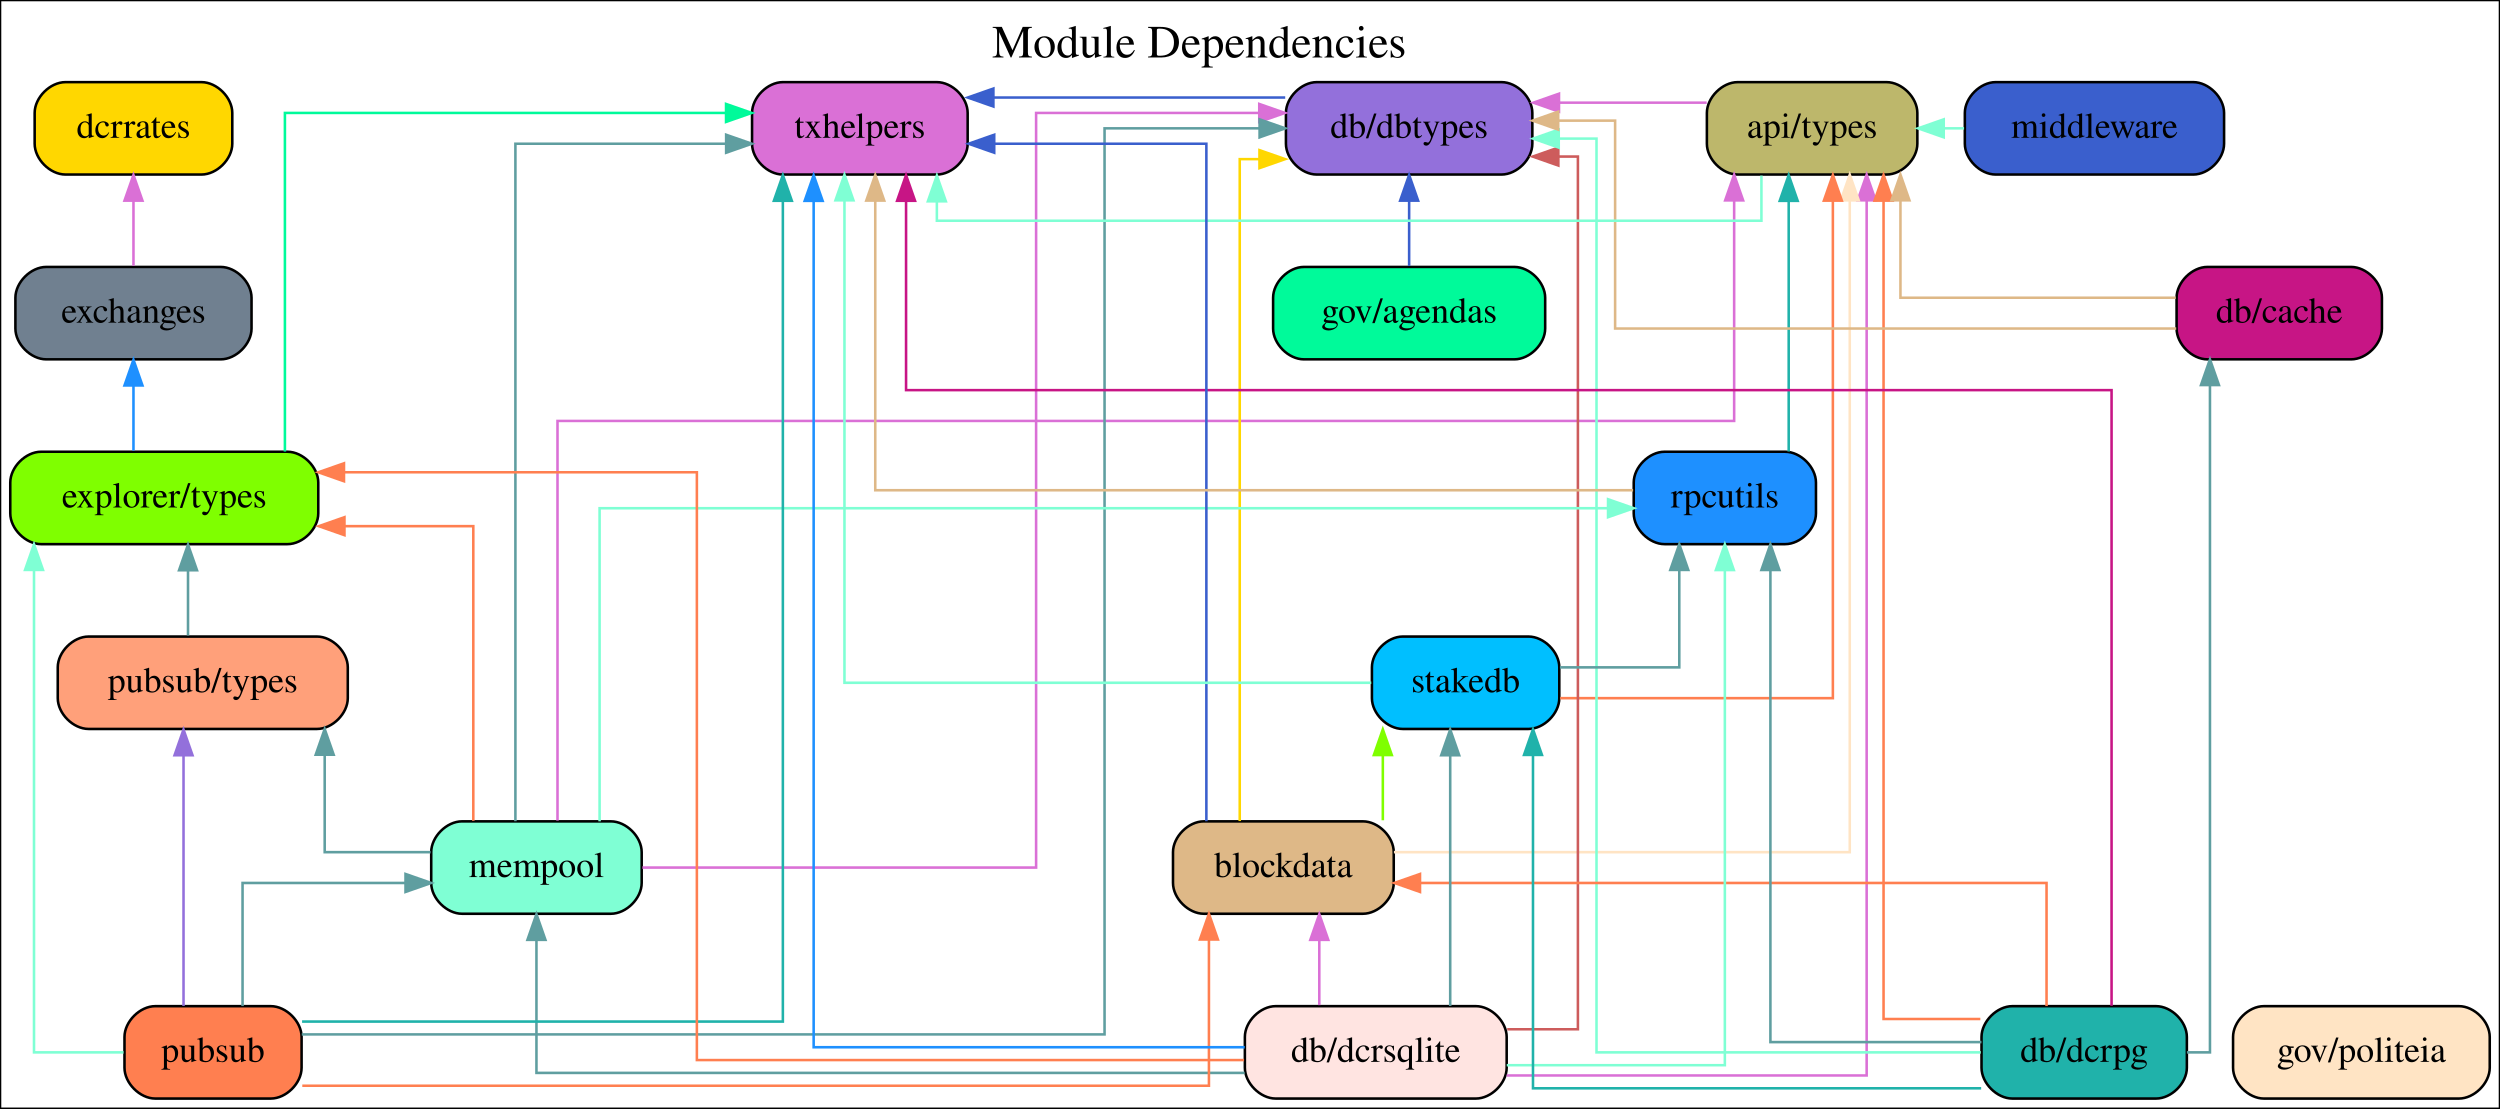
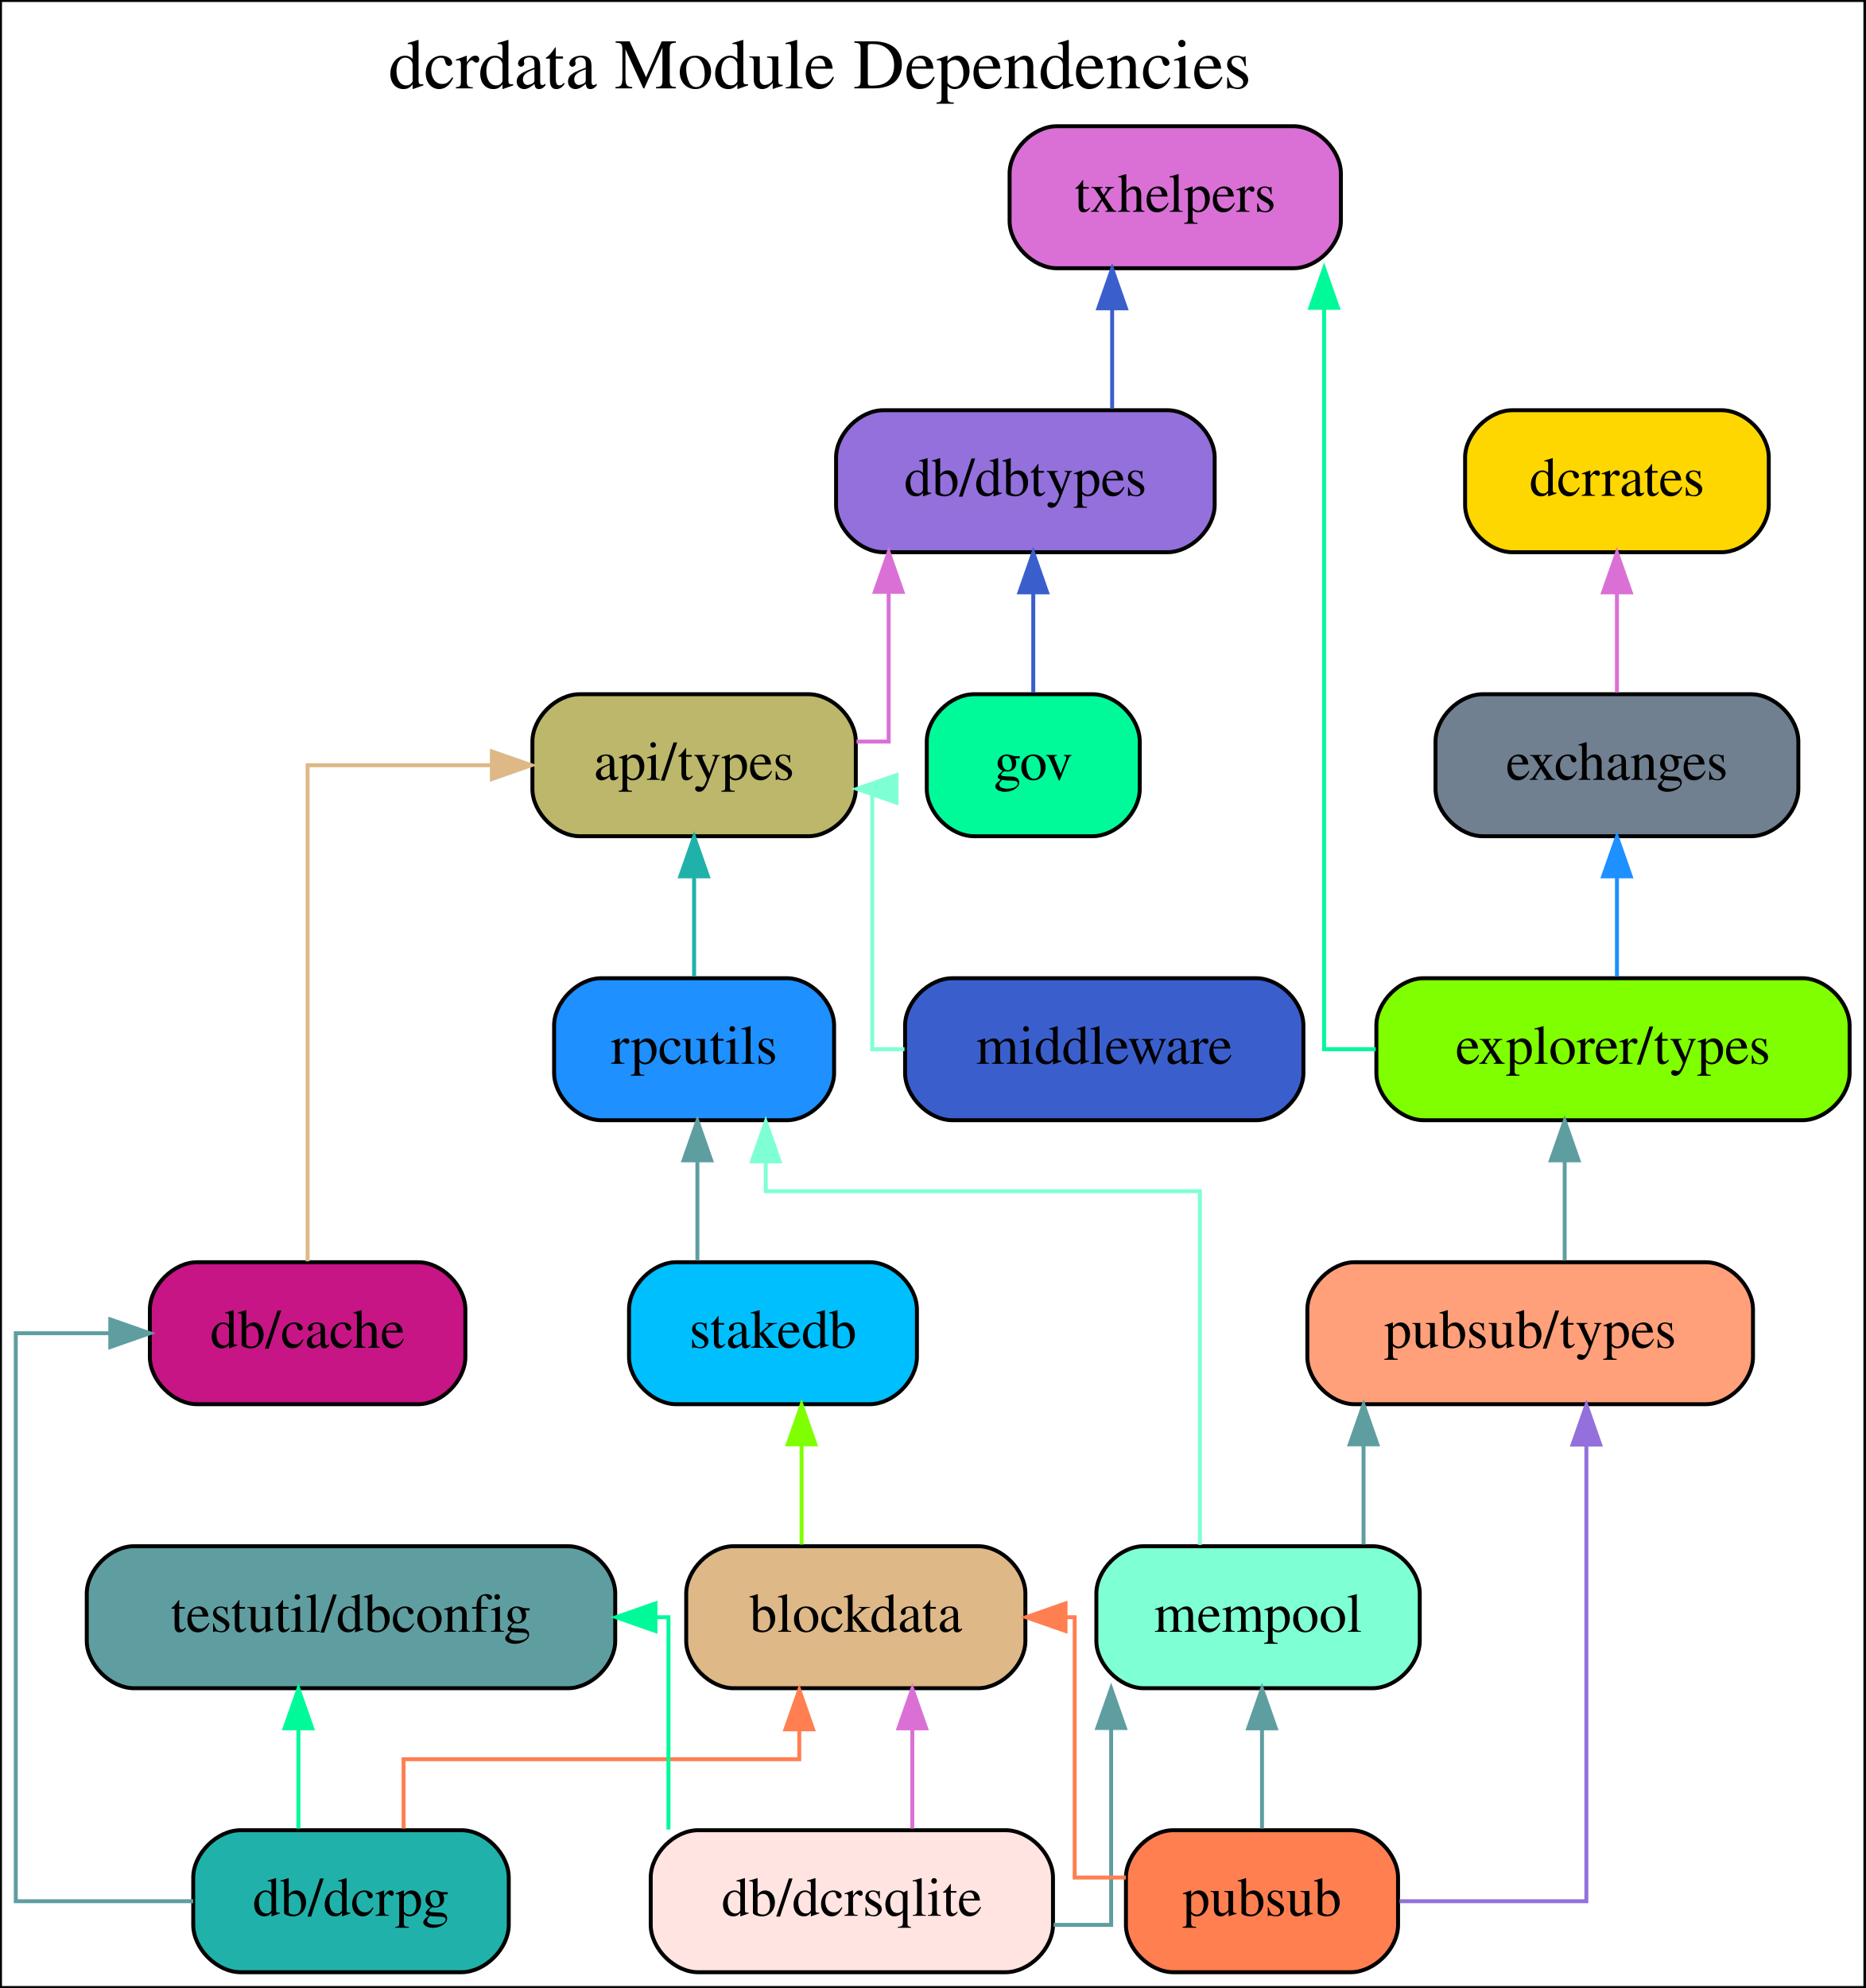
- <svg xmlns="http://www.w3.org/2000/svg" width="974pt" height="432pt" viewBox="0.00 0.00 974.00 432.00">
-   <g id="graph0" class="graph" transform="scale(1 1) rotate(0) translate(4 428)">
-     <polygon fill="#ffffff" stroke="#000000" points="-4,4 -4,-428 970,-428 970,4 -4,4" />
-     <text text-anchor="start" x="382.5" y="-405.6" font-family="Times,serif" font-size="18.00" fill="#000000">Module Dependencies</text>
+ <svg xmlns="http://www.w3.org/2000/svg" width="473pt" height="504pt" viewBox="0.00 0.00 473.00 504.00">
+   <g id="graph0" class="graph" transform="scale(1 1) rotate(0) translate(4 500)">
+     <polygon fill="#ffffff" stroke="#000000" points="-4,4 -4,-500 469,-500 469,4 -4,4" />
+     <text text-anchor="start" x="94.5" y="-477.6" font-family="Times,serif" font-size="18.00" fill="#000000">dcrdata Module Dependencies</text>
    <g id="node1" class="node">
-       <path fill="#bdb76b" stroke="#000000" d="M731,-396C731,-396 673,-396 673,-396 667,-396 661,-390 661,-384 661,-384 661,-372 661,-372 661,-366 667,-360 673,-360 673,-360 731,-360 731,-360 737,-360 743,-366 743,-372 743,-372 743,-384 743,-384 743,-390 737,-396 731,-396" />
-       <text text-anchor="middle" x="702" y="-374.3" font-family="Times,serif" font-size="14.00" fill="#000000">api/types</text>
+       <path fill="#bdb76b" stroke="#000000" d="M201,-324C201,-324 143,-324 143,-324 137,-324 131,-318 131,-312 131,-312 131,-300 131,-300 131,-294 137,-288 143,-288 143,-288 201,-288 201,-288 207,-288 213,-294 213,-300 213,-300 213,-312 213,-312 213,-318 207,-324 201,-324" />
+       <text text-anchor="middle" x="172" y="-302.3" font-family="Times,serif" font-size="14.00" fill="#000000">api/types</text>
+     </g>
+     <g id="node8" class="node">
+       <path fill="#c71585" stroke="#000000" d="M102,-180C102,-180 46,-180 46,-180 40,-180 34,-174 34,-168 34,-168 34,-156 34,-156 34,-150 40,-144 46,-144 46,-144 102,-144 102,-144 108,-144 114,-150 114,-156 114,-156 114,-168 114,-168 114,-174 108,-180 102,-180" />
+       <text text-anchor="middle" x="74" y="-158.3" font-family="Times,serif" font-size="14.00" fill="#000000">db/cache</text>
+     </g>
+     <g id="edge5" class="edge">
+       <path fill="none" stroke="#deb887" d="M120.723,-306C120.723,-306 74,-306 74,-306 74,-306 74,-218.986 74,-180.238" />
+       <polygon fill="#deb887" stroke="#deb887" points="120.723,-309.5 130.723,-306 120.723,-302.5 120.723,-309.5" />
+     </g>
+     <g id="node10" class="node">
+       <path fill="#1e90ff" stroke="#000000" d="M195.5,-252C195.5,-252 148.5,-252 148.5,-252 142.5,-252 136.5,-246 136.5,-240 136.5,-240 136.5,-228 136.5,-228 136.5,-222 142.5,-216 148.5,-216 148.5,-216 195.5,-216 195.5,-216 201.5,-216 207.5,-222 207.5,-228 207.5,-228 207.5,-240 207.5,-240 207.5,-246 201.5,-252 195.5,-252" />
+       <text text-anchor="middle" x="172" y="-230.3" font-family="Times,serif" font-size="14.00" fill="#000000">rpcutils</text>
+     </g>
+     <g id="edge18" class="edge">
+       <path fill="none" stroke="#20b2aa" d="M172,-277.831C172,-277.831 172,-252.413 172,-252.413" />
+       <polygon fill="#20b2aa" stroke="#20b2aa" points="168.5,-277.831 172,-287.831 175.5,-277.831 168.5,-277.831" />
+     </g>
+     <g id="node17" class="node">
+       <path fill="#3a5fcd" stroke="#000000" d="M314.5,-252C314.5,-252 237.5,-252 237.5,-252 231.5,-252 225.5,-246 225.5,-240 225.5,-240 225.5,-228 225.5,-228 225.5,-222 231.5,-216 237.5,-216 237.5,-216 314.5,-216 314.5,-216 320.5,-216 326.5,-222 326.5,-228 326.5,-228 326.5,-240 326.5,-240 326.5,-246 320.5,-252 314.5,-252" />
+       <text text-anchor="middle" x="276" y="-230.3" font-family="Times,serif" font-size="14.00" fill="#000000">middleware</text>
+     </g>
+     <g id="edge1" class="edge">
+       <path fill="none" stroke="#7fffd4" d="M216.782,-300C216.782,-300 217.167,-300 217.167,-300 217.167,-300 217.167,-234 217.167,-234 217.167,-234 220.399,-234 225.347,-234" />
+       <polygon fill="#7fffd4" stroke="#7fffd4" points="223.316,-296.5 213.316,-300 223.316,-303.5 223.316,-296.5" />
    </g>
    <g id="node2" class="node">
-       <path fill="#7fffd4" stroke="#000000" d="M234,-108C234,-108 176,-108 176,-108 170,-108 164,-102 164,-96 164,-96 164,-84 164,-84 164,-78 170,-72 176,-72 176,-72 234,-72 234,-72 240,-72 246,-78 246,-84 246,-84 246,-96 246,-96 246,-102 240,-108 234,-108" />
-       <text text-anchor="middle" x="205" y="-86.3" font-family="Times,serif" font-size="14.00" fill="#000000">mempool</text>
+       <path fill="#7fffd4" stroke="#000000" d="M344,-108C344,-108 286,-108 286,-108 280,-108 274,-102 274,-96 274,-96 274,-84 274,-84 274,-78 280,-72 286,-72 286,-72 344,-72 344,-72 350,-72 356,-78 356,-84 356,-84 356,-96 356,-96 356,-102 350,-108 344,-108" />
+       <text text-anchor="middle" x="315" y="-86.3" font-family="Times,serif" font-size="14.00" fill="#000000">mempool</text>
    </g>
-     <g id="edge32" class="edge">
-       <path fill="none" stroke="#da70d6" d="M671.625,-349.936C671.625,-349.936 671.625,-264 671.625,-264 671.625,-264 213.2,-264 213.2,-264 213.2,-264 213.2,-152.966 213.2,-108.292" />
-       <polygon fill="#da70d6" stroke="#da70d6" points="668.125,-349.936 671.625,-359.936 675.125,-349.936 668.125,-349.936" />
+     <g id="node3" class="node">
+       <path fill="#ff7f50" stroke="#000000" d="M338.5,-36C338.5,-36 293.5,-36 293.5,-36 287.5,-36 281.5,-30 281.5,-24 281.5,-24 281.5,-12 281.5,-12 281.5,-6 287.5,0 293.5,0 293.5,0 338.5,0 338.5,0 344.5,0 350.5,-6 350.5,-12 350.5,-12 350.5,-24 350.5,-24 350.5,-30 344.5,-36 338.5,-36" />
+       <text text-anchor="middle" x="316" y="-14.3" font-family="Times,serif" font-size="14.00" fill="#000000">pubsub</text>
+     </g>
+     <g id="edge22" class="edge">
+       <path fill="none" stroke="#5f9ea0" d="M316,-61.831C316,-61.831 316,-36.413 316,-36.413" />
+       <polygon fill="#5f9ea0" stroke="#5f9ea0" points="312.5,-61.831 316,-71.831 319.5,-61.831 312.5,-61.831" />
    </g>
    <g id="node5" class="node">
-       <path fill="#ffe4e1" stroke="#000000" d="M571,-36C571,-36 493,-36 493,-36 487,-36 481,-30 481,-24 481,-24 481,-12 481,-12 481,-6 487,0 493,0 493,0 571,0 571,0 577,0 583,-6 583,-12 583,-12 583,-24 583,-24 583,-30 577,-36 571,-36" />
-       <text text-anchor="middle" x="532" y="-14.3" font-family="Times,serif" font-size="14.00" fill="#000000">db/dcrsqlite</text>
+       <path fill="#ffe4e1" stroke="#000000" d="M251,-36C251,-36 173,-36 173,-36 167,-36 161,-30 161,-24 161,-24 161,-12 161,-12 161,-6 167,0 173,0 173,0 251,0 251,0 257,0 263,-6 263,-12 263,-12 263,-24 263,-24 263,-30 257,-36 251,-36" />
+       <text text-anchor="middle" x="212" y="-14.3" font-family="Times,serif" font-size="14.00" fill="#000000">db/dcrsqlite</text>
    </g>
-     <g id="edge24" class="edge">
-       <path fill="none" stroke="#da70d6" d="M723.25,-349.953C723.25,-349.953 723.25,-9 723.25,-9 723.25,-9 639.655,-9 583,-9" />
-       <polygon fill="#da70d6" stroke="#da70d6" points="719.75,-349.952 723.25,-359.953 726.75,-349.953 719.75,-349.952" />
+     <g id="edge14" class="edge">
+       <path fill="none" stroke="#5f9ea0" d="M277.75,-61.909C277.75,-61.909 277.75,-12 277.75,-12 277.75,-12 271.646,-12 263.158,-12" />
+       <polygon fill="#5f9ea0" stroke="#5f9ea0" points="274.25,-61.909 277.75,-71.909 281.25,-61.909 274.25,-61.909" />
+     </g>
+     <g id="node4" class="node">
+       <path fill="#ffa07a" stroke="#000000" d="M428.5,-180C428.5,-180 339.5,-180 339.5,-180 333.5,-180 327.5,-174 327.5,-168 327.5,-168 327.5,-156 327.5,-156 327.5,-150 333.5,-144 339.5,-144 339.5,-144 428.5,-144 428.5,-144 434.5,-144 440.5,-150 440.5,-156 440.5,-156 440.5,-168 440.5,-168 440.5,-174 434.5,-180 428.5,-180" />
+       <text text-anchor="middle" x="384" y="-158.3" font-family="Times,serif" font-size="14.00" fill="#000000">pubsub/types</text>
+     </g>
+     <g id="edge16" class="edge">
+       <path fill="none" stroke="#5f9ea0" d="M341.75,-133.831C341.75,-133.831 341.75,-108.413 341.75,-108.413" />
+       <polygon fill="#5f9ea0" stroke="#5f9ea0" points="338.25,-133.831 341.75,-143.831 345.25,-133.831 338.25,-133.831" />
+     </g>
+     <g id="edge23" class="edge">
+       <path fill="none" stroke="#9370db" d="M398.25,-133.762C398.25,-133.762 398.25,-18 398.25,-18 398.25,-18 373.299,-18 350.881,-18" />
+       <polygon fill="#9370db" stroke="#9370db" points="394.75,-133.762 398.25,-143.762 401.75,-133.762 394.75,-133.762" />
+     </g>
+     <g id="node6" class="node">
+       <path fill="#9370db" stroke="#000000" d="M292,-396C292,-396 220,-396 220,-396 214,-396 208,-390 208,-384 208,-384 208,-372 208,-372 208,-366 214,-360 220,-360 220,-360 292,-360 292,-360 298,-360 304,-366 304,-372 304,-372 304,-384 304,-384 304,-390 298,-396 292,-396" />
+       <text text-anchor="middle" x="256" y="-374.3" font-family="Times,serif" font-size="14.00" fill="#000000">db/dbtypes</text>
+     </g>
+     <g id="edge10" class="edge">
+       <path fill="none" stroke="#da70d6" d="M221.333,-349.965C221.333,-349.965 221.333,-312 221.333,-312 221.333,-312 218.054,-312 213.187,-312" />
+       <polygon fill="#da70d6" stroke="#da70d6" points="217.833,-349.965 221.333,-359.965 224.833,-349.965 217.833,-349.965" />
+     </g>
+     <g id="node12" class="node">
+       <path fill="#00fa9a" stroke="#000000" d="M273,-324C273,-324 243,-324 243,-324 237,-324 231,-318 231,-312 231,-312 231,-300 231,-300 231,-294 237,-288 243,-288 243,-288 273,-288 273,-288 279,-288 285,-294 285,-300 285,-300 285,-312 285,-312 285,-318 279,-324 273,-324" />
+       <text text-anchor="middle" x="258" y="-302.3" font-family="Times,serif" font-size="14.00" fill="#000000">gov</text>
+     </g>
+     <g id="edge19" class="edge">
+       <path fill="none" stroke="#3a5fcd" d="M258,-349.831C258,-349.831 258,-324.413 258,-324.413" />
+       <polygon fill="#3a5fcd" stroke="#3a5fcd" points="254.5,-349.831 258,-359.831 261.5,-349.831 254.5,-349.831" />
    </g>
    <g id="node7" class="node">
-       <path fill="#20b2aa" stroke="#000000" d="M836,-36C836,-36 780,-36 780,-36 774,-36 768,-30 768,-24 768,-24 768,-12 768,-12 768,-6 774,0 780,0 780,0 836,0 836,0 842,0 848,-6 848,-12 848,-12 848,-24 848,-24 848,-30 842,-36 836,-36" />
-       <text text-anchor="middle" x="808" y="-14.3" font-family="Times,serif" font-size="14.00" fill="#000000">db/dcrpg</text>
+       <path fill="#20b2aa" stroke="#000000" d="M113,-36C113,-36 57,-36 57,-36 51,-36 45,-30 45,-24 45,-24 45,-12 45,-12 45,-6 51,0 57,0 57,0 113,0 113,0 119,0 125,-6 125,-12 125,-12 125,-24 125,-24 125,-30 119,-36 113,-36" />
+       <text text-anchor="middle" x="85" y="-14.3" font-family="Times,serif" font-size="14.00" fill="#000000">db/dcrpg</text>
+     </g>
+     <g id="edge3" class="edge">
+       <path fill="none" stroke="#5f9ea0" d="M23.968,-162C23.968,-162 0,-162 0,-162 0,-162 0,-18 0,-18 0,-18 22.943,-18 44.989,-18" />
+       <polygon fill="#5f9ea0" stroke="#5f9ea0" points="23.968,-165.5 33.968,-162 23.968,-158.5 23.968,-165.5" />
+     </g>
+     <g id="node9" class="node">
+       <path fill="#deb887" stroke="#000000" d="M244,-108C244,-108 182,-108 182,-108 176,-108 170,-102 170,-96 170,-96 170,-84 170,-84 170,-78 176,-72 182,-72 182,-72 244,-72 244,-72 250,-72 256,-78 256,-84 256,-84 256,-96 256,-96 256,-102 250,-108 244,-108" />
+       <text text-anchor="middle" x="213" y="-86.3" font-family="Times,serif" font-size="14.00" fill="#000000">blockdata</text>
+     </g>
+     <g id="edge21" class="edge">
+       <path fill="none" stroke="#ff7f50" d="M266.183,-90C266.183,-90 268.5,-90 268.5,-90 268.5,-90 268.5,-24 268.5,-24 268.5,-24 274.113,-24 281.48,-24" />
+       <polygon fill="#ff7f50" stroke="#ff7f50" points="266.183,-86.5 256.183,-90 266.183,-93.5 266.183,-86.5" />
+     </g>
+     <g id="edge13" class="edge">
+       <path fill="none" stroke="#da70d6" d="M227.333,-61.831C227.333,-61.831 227.333,-36.413 227.333,-36.413" />
+       <polygon fill="#da70d6" stroke="#da70d6" points="223.833,-61.831 227.333,-71.831 230.833,-61.831 223.833,-61.831" />
    </g>
    <g id="edge2" class="edge">
-       <path fill="none" stroke="#ff7f50" d="M729.833,-349.832C729.833,-349.832 729.833,-31 729.833,-31 729.833,-31 748.47,-31 767.543,-31" />
-       <polygon fill="#ff7f50" stroke="#ff7f50" points="726.333,-349.832 729.833,-359.832 733.333,-349.832 726.333,-349.832" />
+       <path fill="none" stroke="#ff7f50" d="M198.667,-61.578C198.667,-61.578 198.667,-54 198.667,-54 198.667,-54 98.333,-54 98.333,-54 98.333,-54 98.333,-45.279 98.333,-36.422" />
+       <polygon fill="#ff7f50" stroke="#ff7f50" points="195.167,-61.578 198.667,-71.578 202.167,-61.578 195.167,-61.578" />
    </g>
-     <g id="node8" class="node">
-       <path fill="#c71585" stroke="#000000" d="M912,-324C912,-324 856,-324 856,-324 850,-324 844,-318 844,-312 844,-312 844,-300 844,-300 844,-294 850,-288 856,-288 856,-288 912,-288 912,-288 918,-288 924,-294 924,-300 924,-300 924,-312 924,-312 924,-318 918,-324 912,-324" />
-       <text text-anchor="middle" x="884" y="-302.3" font-family="Times,serif" font-size="14.00" fill="#000000">db/cache</text>
+     <g id="edge17" class="edge">
+       <path fill="none" stroke="#7fffd4" d="M190.167,-205.578C190.167,-205.578 190.167,-198 190.167,-198 190.167,-198 300.25,-198 300.25,-198 300.25,-198 300.25,-139.134 300.25,-108.321" />
+       <polygon fill="#7fffd4" stroke="#7fffd4" points="186.667,-205.578 190.167,-215.578 193.667,-205.578 186.667,-205.578" />
+     </g>
+     <g id="node11" class="node">
+       <path fill="#00bfff" stroke="#000000" d="M216.5,-180C216.5,-180 167.5,-180 167.5,-180 161.5,-180 155.5,-174 155.5,-168 155.5,-168 155.5,-156 155.5,-156 155.5,-150 161.5,-144 167.5,-144 167.5,-144 216.5,-144 216.5,-144 222.5,-144 228.5,-150 228.5,-156 228.5,-156 228.5,-168 228.5,-168 228.5,-174 222.5,-180 216.5,-180" />
+       <text text-anchor="middle" x="192" y="-158.3" font-family="Times,serif" font-size="14.00" fill="#000000">stakedb</text>
+     </g>
+     <g id="edge11" class="edge">
+       <path fill="none" stroke="#5f9ea0" d="M172.833,-205.831C172.833,-205.831 172.833,-180.413 172.833,-180.413" />
+       <polygon fill="#5f9ea0" stroke="#5f9ea0" points="169.333,-205.831 172.833,-215.831 176.333,-205.831 169.333,-205.831" />
+     </g>
+     <g id="edge8" class="edge">
+       <path fill="none" stroke="#7fff00" d="M199.25,-133.831C199.25,-133.831 199.25,-108.413 199.25,-108.413" />
+       <polygon fill="#7fff00" stroke="#7fff00" points="195.75,-133.831 199.25,-143.831 202.75,-133.831 195.75,-133.831" />
+     </g>
+     <g id="node13" class="node">
+       <path fill="#ffd700" stroke="#000000" d="M432.5,-396C432.5,-396 379.5,-396 379.5,-396 373.5,-396 367.5,-390 367.5,-384 367.5,-384 367.5,-372 367.5,-372 367.5,-366 373.5,-360 379.5,-360 379.5,-360 432.5,-360 432.5,-360 438.5,-360 444.5,-366 444.5,-372 444.5,-372 444.5,-384 444.5,-384 444.5,-390 438.5,-396 432.5,-396" />
+       <text text-anchor="middle" x="406" y="-374.3" font-family="Times,serif" font-size="14.00" fill="#000000">dcrrates</text>
+     </g>
+     <g id="node15" class="node">
+       <path fill="#708090" stroke="#000000" d="M440,-324C440,-324 372,-324 372,-324 366,-324 360,-318 360,-312 360,-312 360,-300 360,-300 360,-294 366,-288 372,-288 372,-288 440,-288 440,-288 446,-288 452,-294 452,-300 452,-300 452,-312 452,-312 452,-318 446,-324 440,-324" />
+       <text text-anchor="middle" x="406" y="-302.3" font-family="Times,serif" font-size="14.00" fill="#000000">exchanges</text>
    </g>
    <g id="edge9" class="edge">
-       <path fill="none" stroke="#deb887" d="M736.417,-349.965C736.417,-349.965 736.417,-312 736.417,-312 736.417,-312 799.976,-312 843.672,-312" />
-       <polygon fill="#deb887" stroke="#deb887" points="732.917,-349.965 736.417,-359.965 739.917,-349.965 732.917,-349.965" />
+       <path fill="none" stroke="#da70d6" d="M406,-349.831C406,-349.831 406,-324.413 406,-324.413" />
+       <polygon fill="#da70d6" stroke="#da70d6" points="402.5,-349.831 406,-359.831 409.5,-349.831 402.5,-349.831" />
    </g>
-     <g id="node9" class="node">
-       <path fill="#deb887" stroke="#000000" d="M527,-108C527,-108 465,-108 465,-108 459,-108 453,-102 453,-96 453,-96 453,-84 453,-84 453,-78 459,-72 465,-72 465,-72 527,-72 527,-72 533,-72 539,-78 539,-84 539,-84 539,-96 539,-96 539,-102 533,-108 527,-108" />
-       <text text-anchor="middle" x="496" y="-86.3" font-family="Times,serif" font-size="14.00" fill="#000000">blockdata</text>
+     <g id="node14" class="node">
+       <path fill="#da70d6" stroke="#000000" d="M324,-468C324,-468 264,-468 264,-468 258,-468 252,-462 252,-456 252,-456 252,-444 252,-444 252,-438 258,-432 264,-432 264,-432 324,-432 324,-432 330,-432 336,-438 336,-444 336,-444 336,-456 336,-456 336,-462 330,-468 324,-468" />
+       <text text-anchor="middle" x="294" y="-446.3" font-family="Times,serif" font-size="14.00" fill="#000000">txhelpers</text>
    </g>
-     <g id="edge13" class="edge">
-       <path fill="none" stroke="#ffe4c4" d="M716.667,-349.931C716.667,-349.931 716.667,-96 716.667,-96 716.667,-96 603.289,-96 539.071,-96" />
-       <polygon fill="#ffe4c4" stroke="#ffe4c4" points="713.167,-349.931 716.667,-359.931 720.167,-349.931 713.167,-349.931" />
+     <g id="edge12" class="edge">
+       <path fill="none" stroke="#3a5fcd" d="M278,-421.831C278,-421.831 278,-396.413 278,-396.413" />
+       <polygon fill="#3a5fcd" stroke="#3a5fcd" points="274.5,-421.831 278,-431.831 281.5,-421.831 274.5,-421.831" />
    </g>
-     <g id="node10" class="node">
-       <path fill="#1e90ff" stroke="#000000" d="M691.5,-252C691.5,-252 644.5,-252 644.5,-252 638.5,-252 632.5,-246 632.5,-240 632.5,-240 632.5,-228 632.5,-228 632.5,-222 638.5,-216 644.5,-216 644.5,-216 691.5,-216 691.5,-216 697.5,-216 703.5,-222 703.5,-228 703.5,-228 703.5,-240 703.5,-240 703.5,-246 697.5,-252 691.5,-252" />
-       <text text-anchor="middle" x="668" y="-230.3" font-family="Times,serif" font-size="14.00" fill="#000000">rpcutils</text>
+     <g id="node16" class="node">
+       <path fill="#7fff00" stroke="#000000" d="M453,-252C453,-252 357,-252 357,-252 351,-252 345,-246 345,-240 345,-240 345,-228 345,-228 345,-222 351,-216 357,-216 357,-216 453,-216 453,-216 459,-216 465,-222 465,-228 465,-228 465,-240 465,-240 465,-246 459,-252 453,-252" />
+       <text text-anchor="middle" x="405" y="-230.3" font-family="Times,serif" font-size="14.00" fill="#000000">explorer/types</text>
    </g>
-     <g id="edge38" class="edge">
-       <path fill="none" stroke="#20b2aa" d="M692.875,-349.762C692.875,-349.762 692.875,-252.09 692.875,-252.09" />
-       <polygon fill="#20b2aa" stroke="#20b2aa" points="689.375,-349.762 692.875,-359.762 696.375,-349.762 689.375,-349.762" />
+     <g id="edge7" class="edge">
+       <path fill="none" stroke="#00fa9a" d="M331.75,-421.955C331.75,-421.955 331.75,-234 331.75,-234 331.75,-234 337.071,-234 344.846,-234" />
+       <polygon fill="#00fa9a" stroke="#00fa9a" points="328.25,-421.955 331.75,-431.955 335.25,-421.955 328.25,-421.955" />
    </g>
-     <g id="node11" class="node">
-       <path fill="#00bfff" stroke="#000000" d="M591.5,-180C591.5,-180 542.5,-180 542.5,-180 536.5,-180 530.5,-174 530.5,-168 530.5,-168 530.5,-156 530.5,-156 530.5,-150 536.5,-144 542.5,-144 542.5,-144 591.5,-144 591.5,-144 597.5,-144 603.5,-150 603.5,-156 603.5,-156 603.5,-168 603.5,-168 603.5,-174 597.5,-180 591.5,-180" />
-       <text text-anchor="middle" x="567" y="-158.3" font-family="Times,serif" font-size="14.00" fill="#000000">stakedb</text>
+     <g id="edge6" class="edge">
+       <path fill="none" stroke="#1e90ff" d="M406,-277.831C406,-277.831 406,-252.413 406,-252.413" />
+       <polygon fill="#1e90ff" stroke="#1e90ff" points="402.5,-277.831 406,-287.831 409.5,-277.831 402.5,-277.831" />
    </g>
    <g id="edge20" class="edge">
-       <path fill="none" stroke="#ff7f50" d="M710.083,-349.833C710.083,-349.833 710.083,-156 710.083,-156 710.083,-156 646.242,-156 603.847,-156" />
-       <polygon fill="#ff7f50" stroke="#ff7f50" points="706.583,-349.833 710.083,-359.833 713.583,-349.833 706.583,-349.833" />
+       <path fill="none" stroke="#5f9ea0" d="M392.75,-205.831C392.75,-205.831 392.75,-180.413 392.75,-180.413" />
+       <polygon fill="#5f9ea0" stroke="#5f9ea0" points="389.25,-205.831 392.75,-215.831 396.25,-205.831 389.25,-205.831" />
    </g>
    <g id="node18" class="node">
-       <path fill="#3a5fcd" stroke="#000000" d="M850.5,-396C850.5,-396 773.5,-396 773.5,-396 767.5,-396 761.5,-390 761.5,-384 761.5,-384 761.5,-372 761.5,-372 761.5,-366 767.5,-360 773.5,-360 773.5,-360 850.5,-360 850.5,-360 856.5,-360 862.5,-366 862.5,-372 862.5,-372 862.5,-384 862.5,-384 862.5,-390 856.5,-396 850.5,-396" />
-       <text text-anchor="middle" x="812" y="-374.3" font-family="Times,serif" font-size="14.00" fill="#000000">middleware</text>
+       <path fill="#5f9ea0" stroke="#000000" d="M140,-108C140,-108 30,-108 30,-108 24,-108 18,-102 18,-96 18,-96 18,-84 18,-84 18,-78 24,-72 30,-72 30,-72 140,-72 140,-72 146,-72 152,-78 152,-84 152,-84 152,-96 152,-96 152,-102 146,-108 140,-108" />
+       <text text-anchor="middle" x="85" y="-86.3" font-family="Times,serif" font-size="14.00" fill="#000000">testutil/dbconfig</text>
    </g>
-     <g id="edge1" class="edge">
-       <path fill="none" stroke="#7fffd4" d="M753.273,-378C753.273,-378 761.206,-378 761.206,-378" />
-       <polygon fill="#7fffd4" stroke="#7fffd4" points="753.273,-374.5 743.273,-378 753.273,-381.5 753.273,-374.5" />
-     </g>
-     <g id="node3" class="node">
-       <path fill="#ff7f50" stroke="#000000" d="M101.5,-36C101.5,-36 56.5,-36 56.5,-36 50.5,-36 44.5,-30 44.5,-24 44.5,-24 44.5,-12 44.5,-12 44.5,-6 50.5,0 56.5,0 56.5,0 101.5,0 101.5,0 107.5,0 113.5,-6 113.5,-12 113.5,-12 113.5,-24 113.5,-24 113.5,-30 107.5,-36 101.5,-36" />
-       <text text-anchor="middle" x="79" y="-14.3" font-family="Times,serif" font-size="14.00" fill="#000000">pubsub</text>
-     </g>
-     <g id="edge45" class="edge">
-       <path fill="none" stroke="#5f9ea0" d="M153.986,-84C153.986,-84 90.5,-84 90.5,-84 90.5,-84 90.5,-55.576 90.5,-36.035" />
-       <polygon fill="#5f9ea0" stroke="#5f9ea0" points="153.986,-87.5 163.986,-84 153.986,-80.5 153.986,-87.5" />
-     </g>
-     <g id="edge28" class="edge">
-       <path fill="none" stroke="#5f9ea0" d="M205,-61.847C205,-61.847 205,-10 205,-10 205,-10 388.938,-10 480.906,-10" />
-       <polygon fill="#5f9ea0" stroke="#5f9ea0" points="201.5,-61.847 205,-71.847 208.5,-61.847 201.5,-61.847" />
-     </g>
-     <g id="node4" class="node">
-       <path fill="#ffa07a" stroke="#000000" d="M119.5,-180C119.5,-180 30.5,-180 30.5,-180 24.5,-180 18.5,-174 18.5,-168 18.5,-168 18.5,-156 18.5,-156 18.5,-150 24.5,-144 30.5,-144 30.5,-144 119.5,-144 119.5,-144 125.5,-144 131.5,-150 131.5,-156 131.5,-156 131.5,-168 131.5,-168 131.5,-174 125.5,-180 119.5,-180" />
-       <text text-anchor="middle" x="75" y="-158.3" font-family="Times,serif" font-size="14.00" fill="#000000">pubsub/types</text>
-     </g>
-     <g id="edge35" class="edge">
-       <path fill="none" stroke="#5f9ea0" d="M122.5,-133.965C122.5,-133.965 122.5,-96 122.5,-96 122.5,-96 143.125,-96 163.75,-96" />
-       <polygon fill="#5f9ea0" stroke="#5f9ea0" points="119,-133.965 122.5,-143.965 126,-133.965 119,-133.965" />
-     </g>
-     <g id="edge46" class="edge">
-       <path fill="none" stroke="#9370db" d="M67.5,-133.762C67.5,-133.762 67.5,-36.09 67.5,-36.09" />
-       <polygon fill="#9370db" stroke="#9370db" points="64,-133.762 67.5,-143.762 71,-133.762 64,-133.762" />
-     </g>
-     <g id="node6" class="node">
-       <path fill="#9370db" stroke="#000000" d="M581,-396C581,-396 509,-396 509,-396 503,-396 497,-390 497,-384 497,-384 497,-372 497,-372 497,-366 503,-360 509,-360 509,-360 581,-360 581,-360 587,-360 593,-366 593,-372 593,-372 593,-384 593,-384 593,-390 587,-396 581,-396" />
-       <text text-anchor="middle" x="545" y="-374.3" font-family="Times,serif" font-size="14.00" fill="#000000">db/dbtypes</text>
-     </g>
-     <g id="edge18" class="edge">
-       <path fill="none" stroke="#da70d6" d="M603.386,-388C603.386,-388 660.917,-388 660.917,-388" />
-       <polygon fill="#da70d6" stroke="#da70d6" points="603.386,-384.5 593.386,-388 603.386,-391.5 603.386,-384.5" />
-     </g>
-     <g id="edge33" class="edge">
-       <path fill="none" stroke="#da70d6" d="M486.606,-384C486.606,-384 399.667,-384 399.667,-384 399.667,-384 399.667,-90 399.667,-90 399.667,-90 303.426,-90 246.284,-90" />
-       <polygon fill="#da70d6" stroke="#da70d6" points="486.606,-387.5 496.606,-384 486.606,-380.5 486.606,-387.5" />
-     </g>
-     <g id="edge43" class="edge">
-       <path fill="none" stroke="#5f9ea0" d="M486.734,-378C486.734,-378 426.333,-378 426.333,-378 426.333,-378 426.333,-25 426.333,-25 426.333,-25 201.427,-25 113.573,-25" />
-       <polygon fill="#5f9ea0" stroke="#5f9ea0" points="486.734,-381.5 496.734,-378 486.734,-374.5 486.734,-381.5" />
-     </g>
-     <g id="edge26" class="edge">
-       <path fill="none" stroke="#cd5c5c" d="M603.13,-367C603.13,-367 610.75,-367 610.75,-367 610.75,-367 610.75,-27 610.75,-27 610.75,-27 598.248,-27 583.207,-27" />
-       <polygon fill="#cd5c5c" stroke="#cd5c5c" points="603.13,-363.5 593.13,-367 603.13,-370.5 603.13,-363.5" />
-     </g>
-     <g id="edge5" class="edge">
-       <path fill="none" stroke="#7fffd4" d="M603.285,-374C603.285,-374 618,-374 618,-374 618,-374 618,-18 618,-18 618,-18 711.933,-18 767.706,-18" />
-       <polygon fill="#7fffd4" stroke="#7fffd4" points="603.286,-370.5 593.285,-374 603.285,-377.5 603.286,-370.5" />
-     </g>
-     <g id="edge10" class="edge">
-       <path fill="none" stroke="#deb887" d="M603.072,-381C603.072,-381 625.25,-381 625.25,-381 625.25,-381 625.25,-300 625.25,-300 625.25,-300 771.176,-300 843.854,-300" />
-       <polygon fill="#deb887" stroke="#deb887" points="603.072,-377.5 593.072,-381 603.072,-384.5 603.072,-377.5" />
-     </g>
-     <g id="edge14" class="edge">
-       <path fill="none" stroke="#ffd700" d="M486.687,-366C486.687,-366 479,-366 479,-366 479,-366 479,-169.512 479,-108.109" />
-       <polygon fill="#ffd700" stroke="#ffd700" points="486.687,-369.5 496.687,-366 486.687,-362.5 486.687,-369.5" />
-     </g>
-     <g id="node12" class="node">
-       <path fill="#00fa9a" stroke="#000000" d="M586,-324C586,-324 504,-324 504,-324 498,-324 492,-318 492,-312 492,-312 492,-300 492,-300 492,-294 498,-288 504,-288 504,-288 586,-288 586,-288 592,-288 598,-294 598,-300 598,-300 598,-312 598,-312 598,-318 592,-324 586,-324" />
-       <text text-anchor="middle" x="545" y="-302.3" font-family="Times,serif" font-size="14.00" fill="#000000">gov/agendas</text>
-     </g>
-     <g id="edge40" class="edge">
-       <path fill="none" stroke="#3a5fcd" d="M545,-349.831C545,-349.831 545,-324.413 545,-324.413" />
-       <polygon fill="#3a5fcd" stroke="#3a5fcd" points="541.5,-349.831 545,-359.831 548.5,-349.831 541.5,-349.831" />
+     <g id="edge15" class="edge">
+       <path fill="none" stroke="#00fa9a" d="M162.207,-90C162.207,-90 165.5,-90 165.5,-90 165.5,-90 165.5,-57.498 165.5,-36.169" />
+       <polygon fill="#00fa9a" stroke="#00fa9a" points="162.207,-86.5 152.207,-90 162.207,-93.5 162.207,-86.5" />
    </g>
    <g id="edge4" class="edge">
-       <path fill="none" stroke="#5f9ea0" d="M857,-277.984C857,-277.984 857,-18 857,-18 857,-18 853.336,-18 848.013,-18" />
-       <polygon fill="#5f9ea0" stroke="#5f9ea0" points="853.5,-277.984 857,-287.984 860.5,-277.984 853.5,-277.984" />
-     </g>
-     <g id="edge42" class="edge">
-       <path fill="none" stroke="#ff7f50" d="M467,-61.974C467,-61.974 467,-5 467,-5 467,-5 209.009,-5 113.774,-5" />
-       <polygon fill="#ff7f50" stroke="#ff7f50" points="463.5,-61.974 467,-71.974 470.5,-61.974 463.5,-61.974" />
-     </g>
-     <g id="edge25" class="edge">
-       <path fill="none" stroke="#da70d6" d="M510,-61.831C510,-61.831 510,-36.413 510,-36.413" />
-       <polygon fill="#da70d6" stroke="#da70d6" points="506.5,-61.831 510,-71.831 513.5,-61.831 506.5,-61.831" />
-     </g>
-     <g id="edge3" class="edge">
-       <path fill="none" stroke="#ff7f50" d="M549.235,-84C549.235,-84 793.333,-84 793.333,-84 793.333,-84 793.333,-55.576 793.333,-36.035" />
-       <polygon fill="#ff7f50" stroke="#ff7f50" points="549.235,-80.5 539.235,-84 549.235,-87.5 549.235,-80.5" />
-     </g>
-     <g id="edge36" class="edge">
-       <path fill="none" stroke="#7fffd4" d="M622.495,-230C622.495,-230 229.6,-230 229.6,-230 229.6,-230 229.6,-145.828 229.6,-108.016" />
-       <polygon fill="#7fffd4" stroke="#7fffd4" points="622.495,-233.5 632.495,-230 622.495,-226.5 622.495,-233.5" />
-     </g>
-     <g id="edge29" class="edge">
-       <path fill="none" stroke="#7fffd4" d="M668,-205.915C668,-205.915 668,-13 668,-13 668,-13 621.619,-13 583.028,-13" />
-       <polygon fill="#7fffd4" stroke="#7fffd4" points="664.5,-205.915 668,-215.915 671.5,-205.915 664.5,-205.915" />
-     </g>
-     <g id="edge6" class="edge">
-       <path fill="none" stroke="#5f9ea0" d="M685.75,-205.925C685.75,-205.925 685.75,-22 685.75,-22 685.75,-22 732.317,-22 767.971,-22" />
-       <polygon fill="#5f9ea0" stroke="#5f9ea0" points="682.25,-205.925 685.75,-215.925 689.25,-205.925 682.25,-205.925" />
-     </g>
-     <g id="edge21" class="edge">
-       <path fill="none" stroke="#5f9ea0" d="M650.25,-205.965C650.25,-205.965 650.25,-168 650.25,-168 650.25,-168 626.058,-168 603.757,-168" />
-       <polygon fill="#5f9ea0" stroke="#5f9ea0" points="646.75,-205.965 650.25,-215.965 653.75,-205.965 646.75,-205.965" />
-     </g>
-     <g id="edge30" class="edge">
-       <path fill="none" stroke="#5f9ea0" d="M561,-133.762C561,-133.762 561,-36.09 561,-36.09" />
-       <polygon fill="#5f9ea0" stroke="#5f9ea0" points="557.5,-133.762 561,-143.762 564.5,-133.762 557.5,-133.762" />
-     </g>
-     <g id="edge7" class="edge">
-       <path fill="none" stroke="#20b2aa" d="M593.25,-133.875C593.25,-133.875 593.25,-4 593.25,-4 593.25,-4 705.703,-4 767.859,-4" />
-       <polygon fill="#20b2aa" stroke="#20b2aa" points="589.75,-133.875 593.25,-143.875 596.75,-133.875 589.75,-133.875" />
-     </g>
-     <g id="edge15" class="edge">
-       <path fill="none" stroke="#7fff00" d="M534.75,-133.831C534.75,-133.831 534.75,-108.413 534.75,-108.413" />
-       <polygon fill="#7fff00" stroke="#7fff00" points="531.25,-133.831 534.75,-143.831 538.25,-133.831 531.25,-133.831" />
-     </g>
-     <g id="node13" class="node">
-       <path fill="#ffe4c4" stroke="#000000" d="M954,-36C954,-36 878,-36 878,-36 872,-36 866,-30 866,-24 866,-24 866,-12 866,-12 866,-6 872,0 878,0 878,0 954,0 954,0 960,0 966,-6 966,-12 966,-12 966,-24 966,-24 966,-30 960,-36 954,-36" />
-       <text text-anchor="middle" x="916" y="-14.3" font-family="Times,serif" font-size="14.00" fill="#000000">gov/politeia</text>
-     </g>
-     <g id="node14" class="node">
-       <path fill="#ffd700" stroke="#000000" d="M74.5,-396C74.5,-396 21.5,-396 21.5,-396 15.5,-396 9.5,-390 9.5,-384 9.5,-384 9.5,-372 9.5,-372 9.5,-366 15.5,-360 21.5,-360 21.5,-360 74.5,-360 74.5,-360 80.5,-360 86.5,-366 86.5,-372 86.5,-372 86.5,-384 86.5,-384 86.5,-390 80.5,-396 74.5,-396" />
-       <text text-anchor="middle" x="48" y="-374.3" font-family="Times,serif" font-size="14.00" fill="#000000">dcrrates</text>
-     </g>
-     <g id="node16" class="node">
-       <path fill="#708090" stroke="#000000" d="M82,-324C82,-324 14,-324 14,-324 8,-324 2,-318 2,-312 2,-312 2,-300 2,-300 2,-294 8,-288 14,-288 14,-288 82,-288 82,-288 88,-288 94,-294 94,-300 94,-300 94,-312 94,-312 94,-318 88,-324 82,-324" />
-       <text text-anchor="middle" x="48" y="-302.3" font-family="Times,serif" font-size="14.00" fill="#000000">exchanges</text>
-     </g>
-     <g id="edge17" class="edge">
-       <path fill="none" stroke="#da70d6" d="M48,-349.831C48,-349.831 48,-324.413 48,-324.413" />
-       <polygon fill="#da70d6" stroke="#da70d6" points="44.5,-349.831 48,-359.831 51.5,-349.831 44.5,-349.831" />
-     </g>
-     <g id="node15" class="node">
-       <path fill="#da70d6" stroke="#000000" d="M361,-396C361,-396 301,-396 301,-396 295,-396 289,-390 289,-384 289,-384 289,-372 289,-372 289,-366 295,-360 301,-360 301,-360 361,-360 361,-360 367,-360 373,-366 373,-372 373,-372 373,-384 373,-384 373,-390 367,-396 361,-396" />
-       <text text-anchor="middle" x="331" y="-374.3" font-family="Times,serif" font-size="14.00" fill="#000000">txhelpers</text>
-     </g>
-     <g id="edge19" class="edge">
-       <path fill="none" stroke="#7fffd4" d="M361,-349.578C361,-349.578 361,-342 361,-342 361,-342 682.25,-342 682.25,-342 682.25,-342 682.25,-350.721 682.25,-359.578" />
-       <polygon fill="#7fffd4" stroke="#7fffd4" points="357.5,-349.578 361,-359.578 364.5,-349.578 357.5,-349.578" />
-     </g>
-     <g id="edge37" class="edge">
-       <path fill="none" stroke="#5f9ea0" d="M278.906,-372C278.906,-372 196.8,-372 196.8,-372 196.8,-372 196.8,-170.31 196.8,-108.069" />
-       <polygon fill="#5f9ea0" stroke="#5f9ea0" points="278.906,-375.5 288.906,-372 278.906,-368.5 278.906,-375.5" />
-     </g>
-     <g id="edge47" class="edge">
-       <path fill="none" stroke="#20b2aa" d="M301,-349.78C301,-349.78 301,-30 301,-30 301,-30 176.125,-30 113.688,-30" />
-       <polygon fill="#20b2aa" stroke="#20b2aa" points="297.5,-349.78 301,-359.78 304.5,-349.78 297.5,-349.78" />
-     </g>
-     <g id="edge31" class="edge">
-       <path fill="none" stroke="#1e90ff" d="M313,-349.755C313,-349.755 313,-20 313,-20 313,-20 416.218,-20 480.931,-20" />
-       <polygon fill="#1e90ff" stroke="#1e90ff" points="309.5,-349.755 313,-359.755 316.5,-349.755 309.5,-349.755" />
-     </g>
-     <g id="edge23" class="edge">
-       <path fill="none" stroke="#3a5fcd" d="M383.024,-390C383.024,-390 496.718,-390 496.718,-390" />
-       <polygon fill="#3a5fcd" stroke="#3a5fcd" points="383.024,-386.5 373.024,-390 383.024,-393.5 383.024,-386.5" />
-     </g>
-     <g id="edge8" class="edge">
-       <path fill="none" stroke="#c71585" d="M349,-349.764C349,-349.764 349,-276 349,-276 349,-276 818.667,-276 818.667,-276 818.667,-276 818.667,-94.868 818.667,-36.142" />
-       <polygon fill="#c71585" stroke="#c71585" points="345.5,-349.764 349,-359.764 352.5,-349.764 345.5,-349.764" />
-     </g>
-     <g id="edge16" class="edge">
-       <path fill="none" stroke="#3a5fcd" d="M383.344,-372C383.344,-372 466,-372 466,-372 466,-372 466,-170.31 466,-108.069" />
-       <polygon fill="#3a5fcd" stroke="#3a5fcd" points="383.344,-368.5 373.344,-372 383.344,-375.5 383.344,-368.5" />
-     </g>
-     <g id="edge39" class="edge">
-       <path fill="none" stroke="#deb887" d="M337,-349.855C337,-349.855 337,-237 337,-237 337,-237 546.673,-237 632.263,-237" />
-       <polygon fill="#deb887" stroke="#deb887" points="333.5,-349.855 337,-359.855 340.5,-349.855 333.5,-349.855" />
-     </g>
-     <g id="edge22" class="edge">
-       <path fill="none" stroke="#7fffd4" d="M325,-349.955C325,-349.955 325,-162 325,-162 325,-162 462.547,-162 530.245,-162" />
-       <polygon fill="#7fffd4" stroke="#7fffd4" points="321.5,-349.955 325,-359.955 328.5,-349.955 321.5,-349.955" />
-     </g>
-     <g id="node17" class="node">
-       <path fill="#7fff00" stroke="#000000" d="M108,-252C108,-252 12,-252 12,-252 6,-252 0,-246 0,-240 0,-240 0,-228 0,-228 0,-222 6,-216 12,-216 12,-216 108,-216 108,-216 114,-216 120,-222 120,-228 120,-228 120,-240 120,-240 120,-246 114,-252 108,-252" />
-       <text text-anchor="middle" x="60" y="-230.3" font-family="Times,serif" font-size="14.00" fill="#000000">explorer/types</text>
-     </g>
-     <g id="edge12" class="edge">
-       <path fill="none" stroke="#00fa9a" d="M278.867,-384C278.867,-384 107,-384 107,-384 107,-384 107,-291.989 107,-252.094" />
-       <polygon fill="#00fa9a" stroke="#00fa9a" points="278.867,-387.5 288.867,-384 278.867,-380.5 278.867,-387.5" />
-     </g>
-     <g id="edge11" class="edge">
-       <path fill="none" stroke="#1e90ff" d="M48,-277.831C48,-277.831 48,-252.413 48,-252.413" />
-       <polygon fill="#1e90ff" stroke="#1e90ff" points="44.5,-277.831 48,-287.831 51.5,-277.831 44.5,-277.831" />
-     </g>
-     <g id="edge34" class="edge">
-       <path fill="none" stroke="#ff7f50" d="M130.2,-223C130.2,-223 180.4,-223 180.4,-223 180.4,-223 180.4,-144.64 180.4,-108.214" />
-       <polygon fill="#ff7f50" stroke="#ff7f50" points="130.2,-219.5 120.2,-223 130.2,-226.5 130.2,-219.5" />
-     </g>
-     <g id="edge44" class="edge">
-       <path fill="none" stroke="#7fffd4" d="M9.25,-205.956C9.25,-205.956 9.25,-18 9.25,-18 9.25,-18 26.688,-18 44.125,-18" />
-       <polygon fill="#7fffd4" stroke="#7fffd4" points="5.75,-205.955 9.25,-215.956 12.75,-205.956 5.75,-205.955" />
-     </g>
-     <g id="edge41" class="edge">
-       <path fill="none" stroke="#5f9ea0" d="M69.25,-205.831C69.25,-205.831 69.25,-180.413 69.25,-180.413" />
-       <polygon fill="#5f9ea0" stroke="#5f9ea0" points="65.75,-205.831 69.25,-215.831 72.75,-205.831 65.75,-205.831" />
-     </g>
-     <g id="edge27" class="edge">
-       <path fill="none" stroke="#ff7f50" d="M130.018,-244C130.018,-244 267.5,-244 267.5,-244 267.5,-244 267.5,-15 267.5,-15 267.5,-15 403.77,-15 480.688,-15" />
-       <polygon fill="#ff7f50" stroke="#ff7f50" points="130.018,-240.5 120.018,-244 130.018,-247.5 130.018,-240.5" />
+       <path fill="none" stroke="#00fa9a" d="M71.667,-61.831C71.667,-61.831 71.667,-36.413 71.667,-36.413" />
+       <polygon fill="#00fa9a" stroke="#00fa9a" points="68.167,-61.831 71.667,-71.831 75.167,-61.831 68.167,-61.831" />
    </g>
  </g>
</svg>
